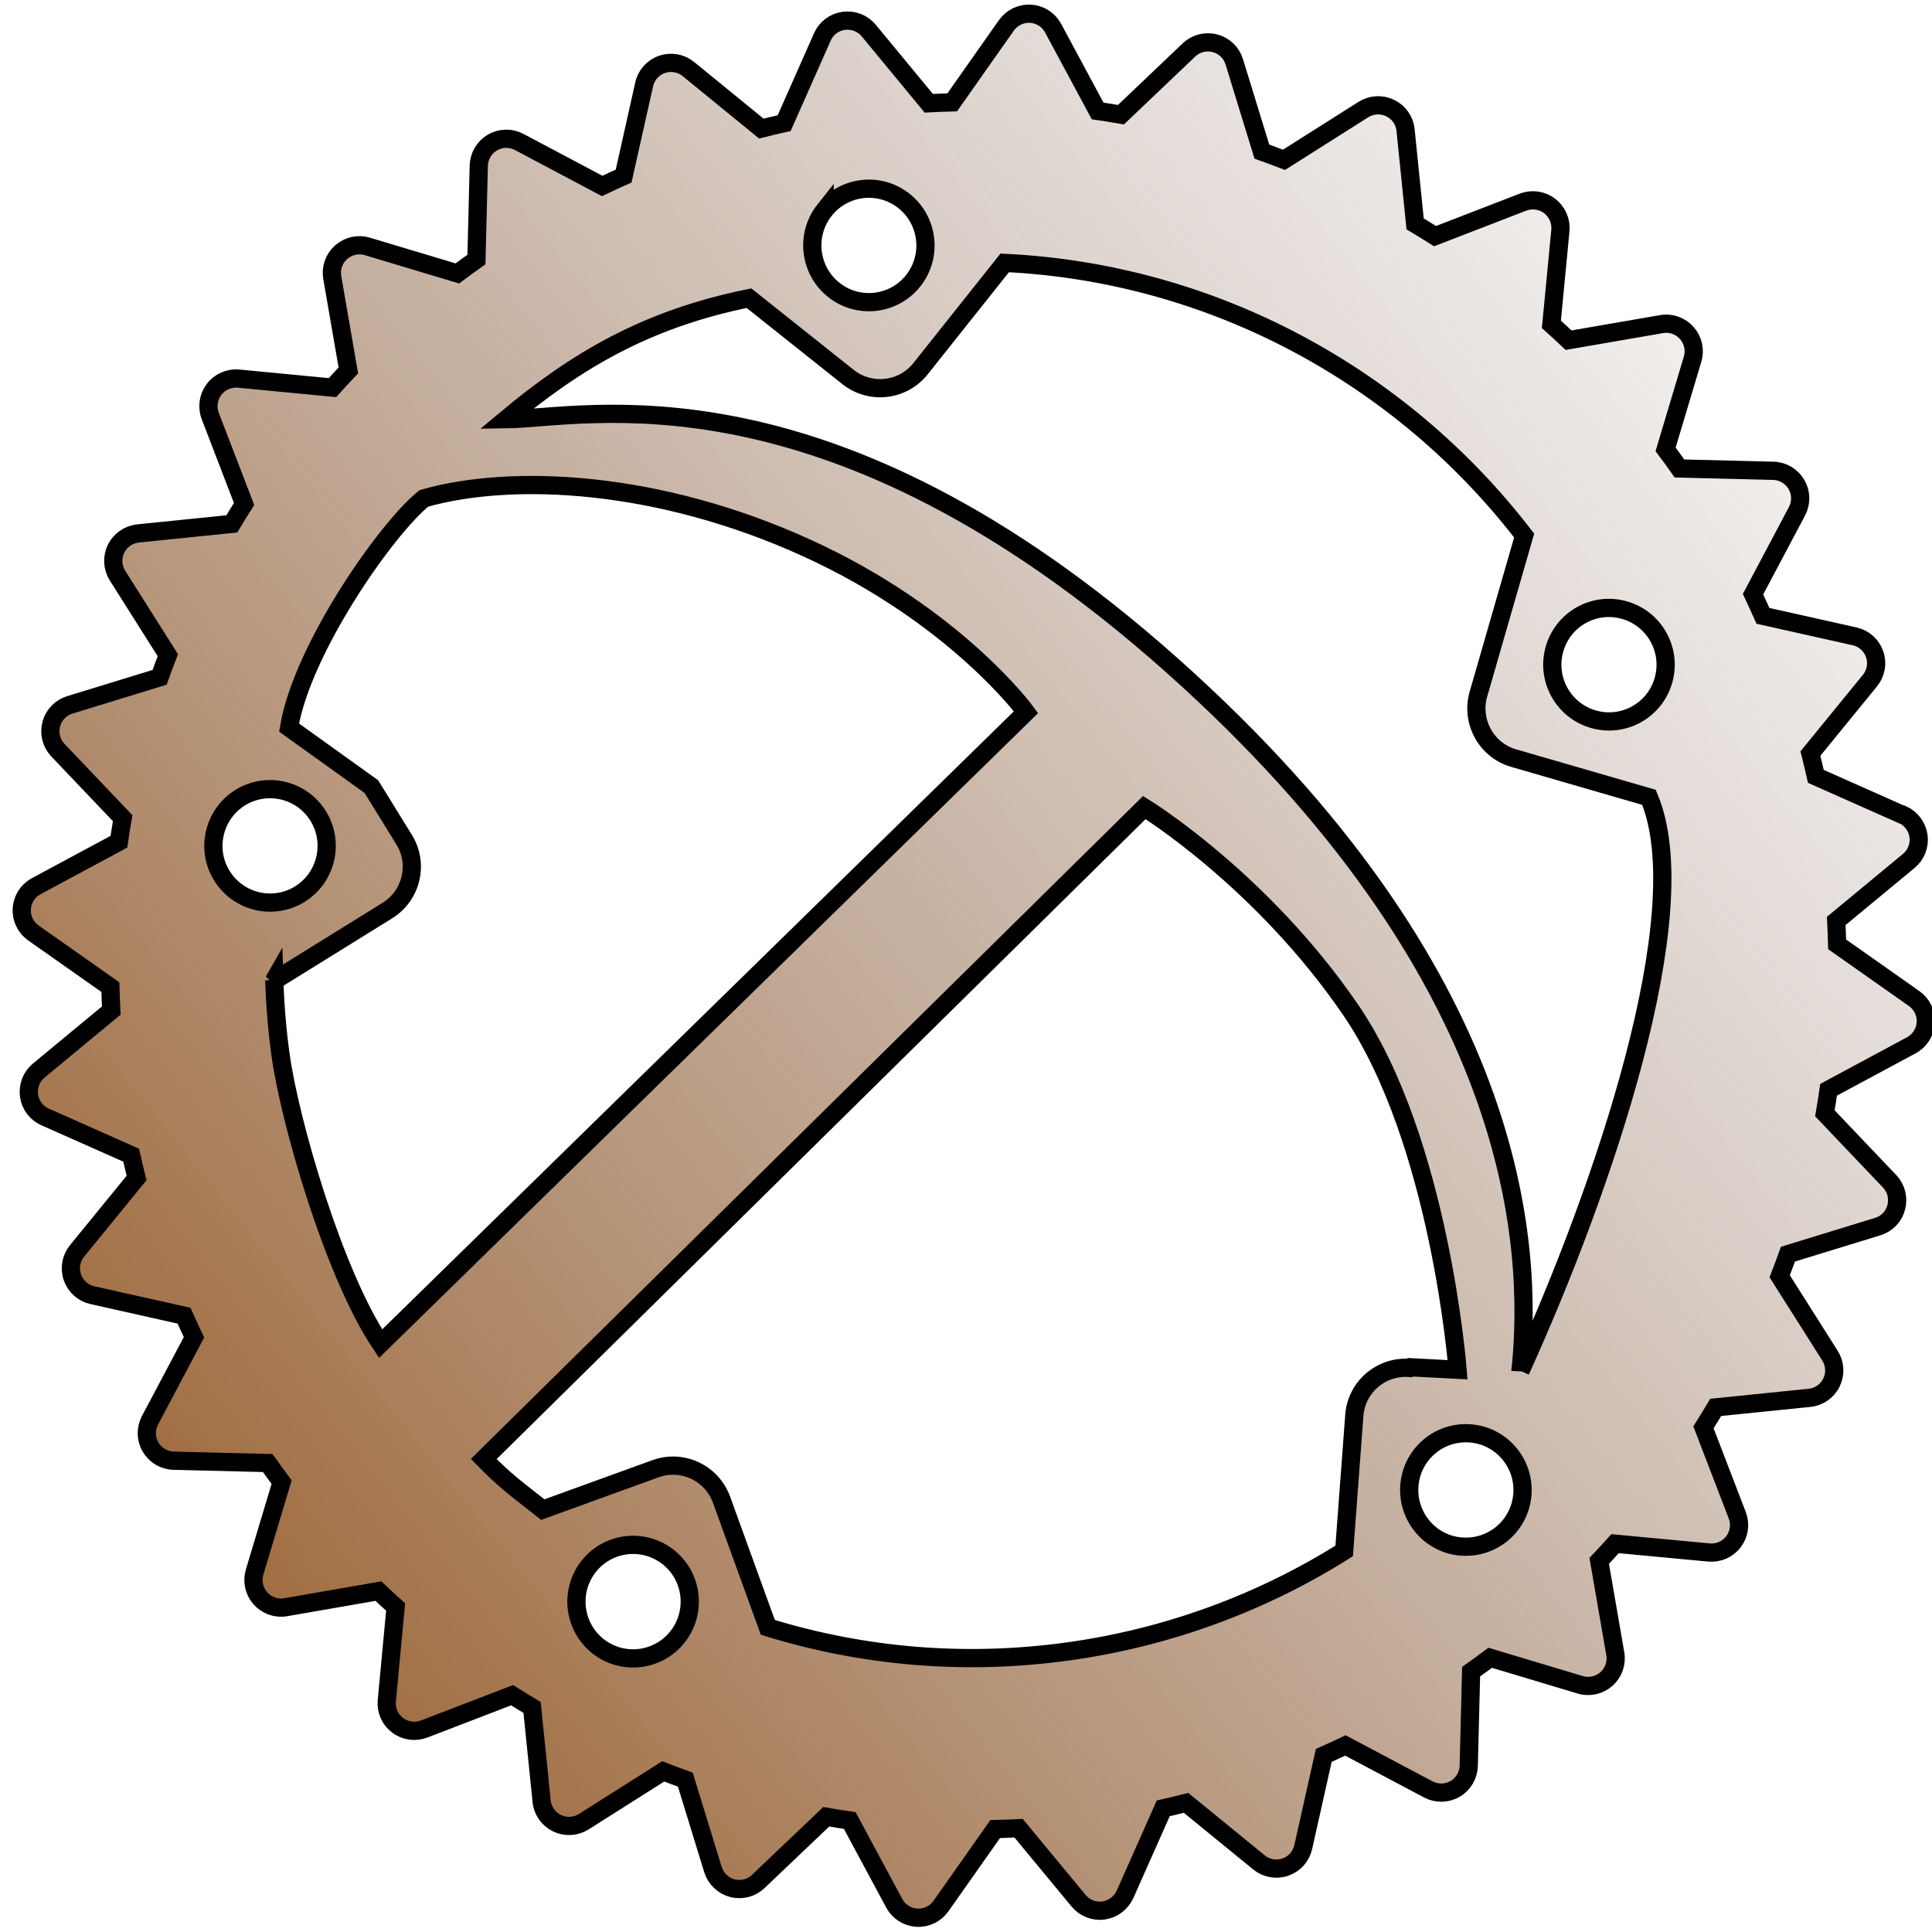
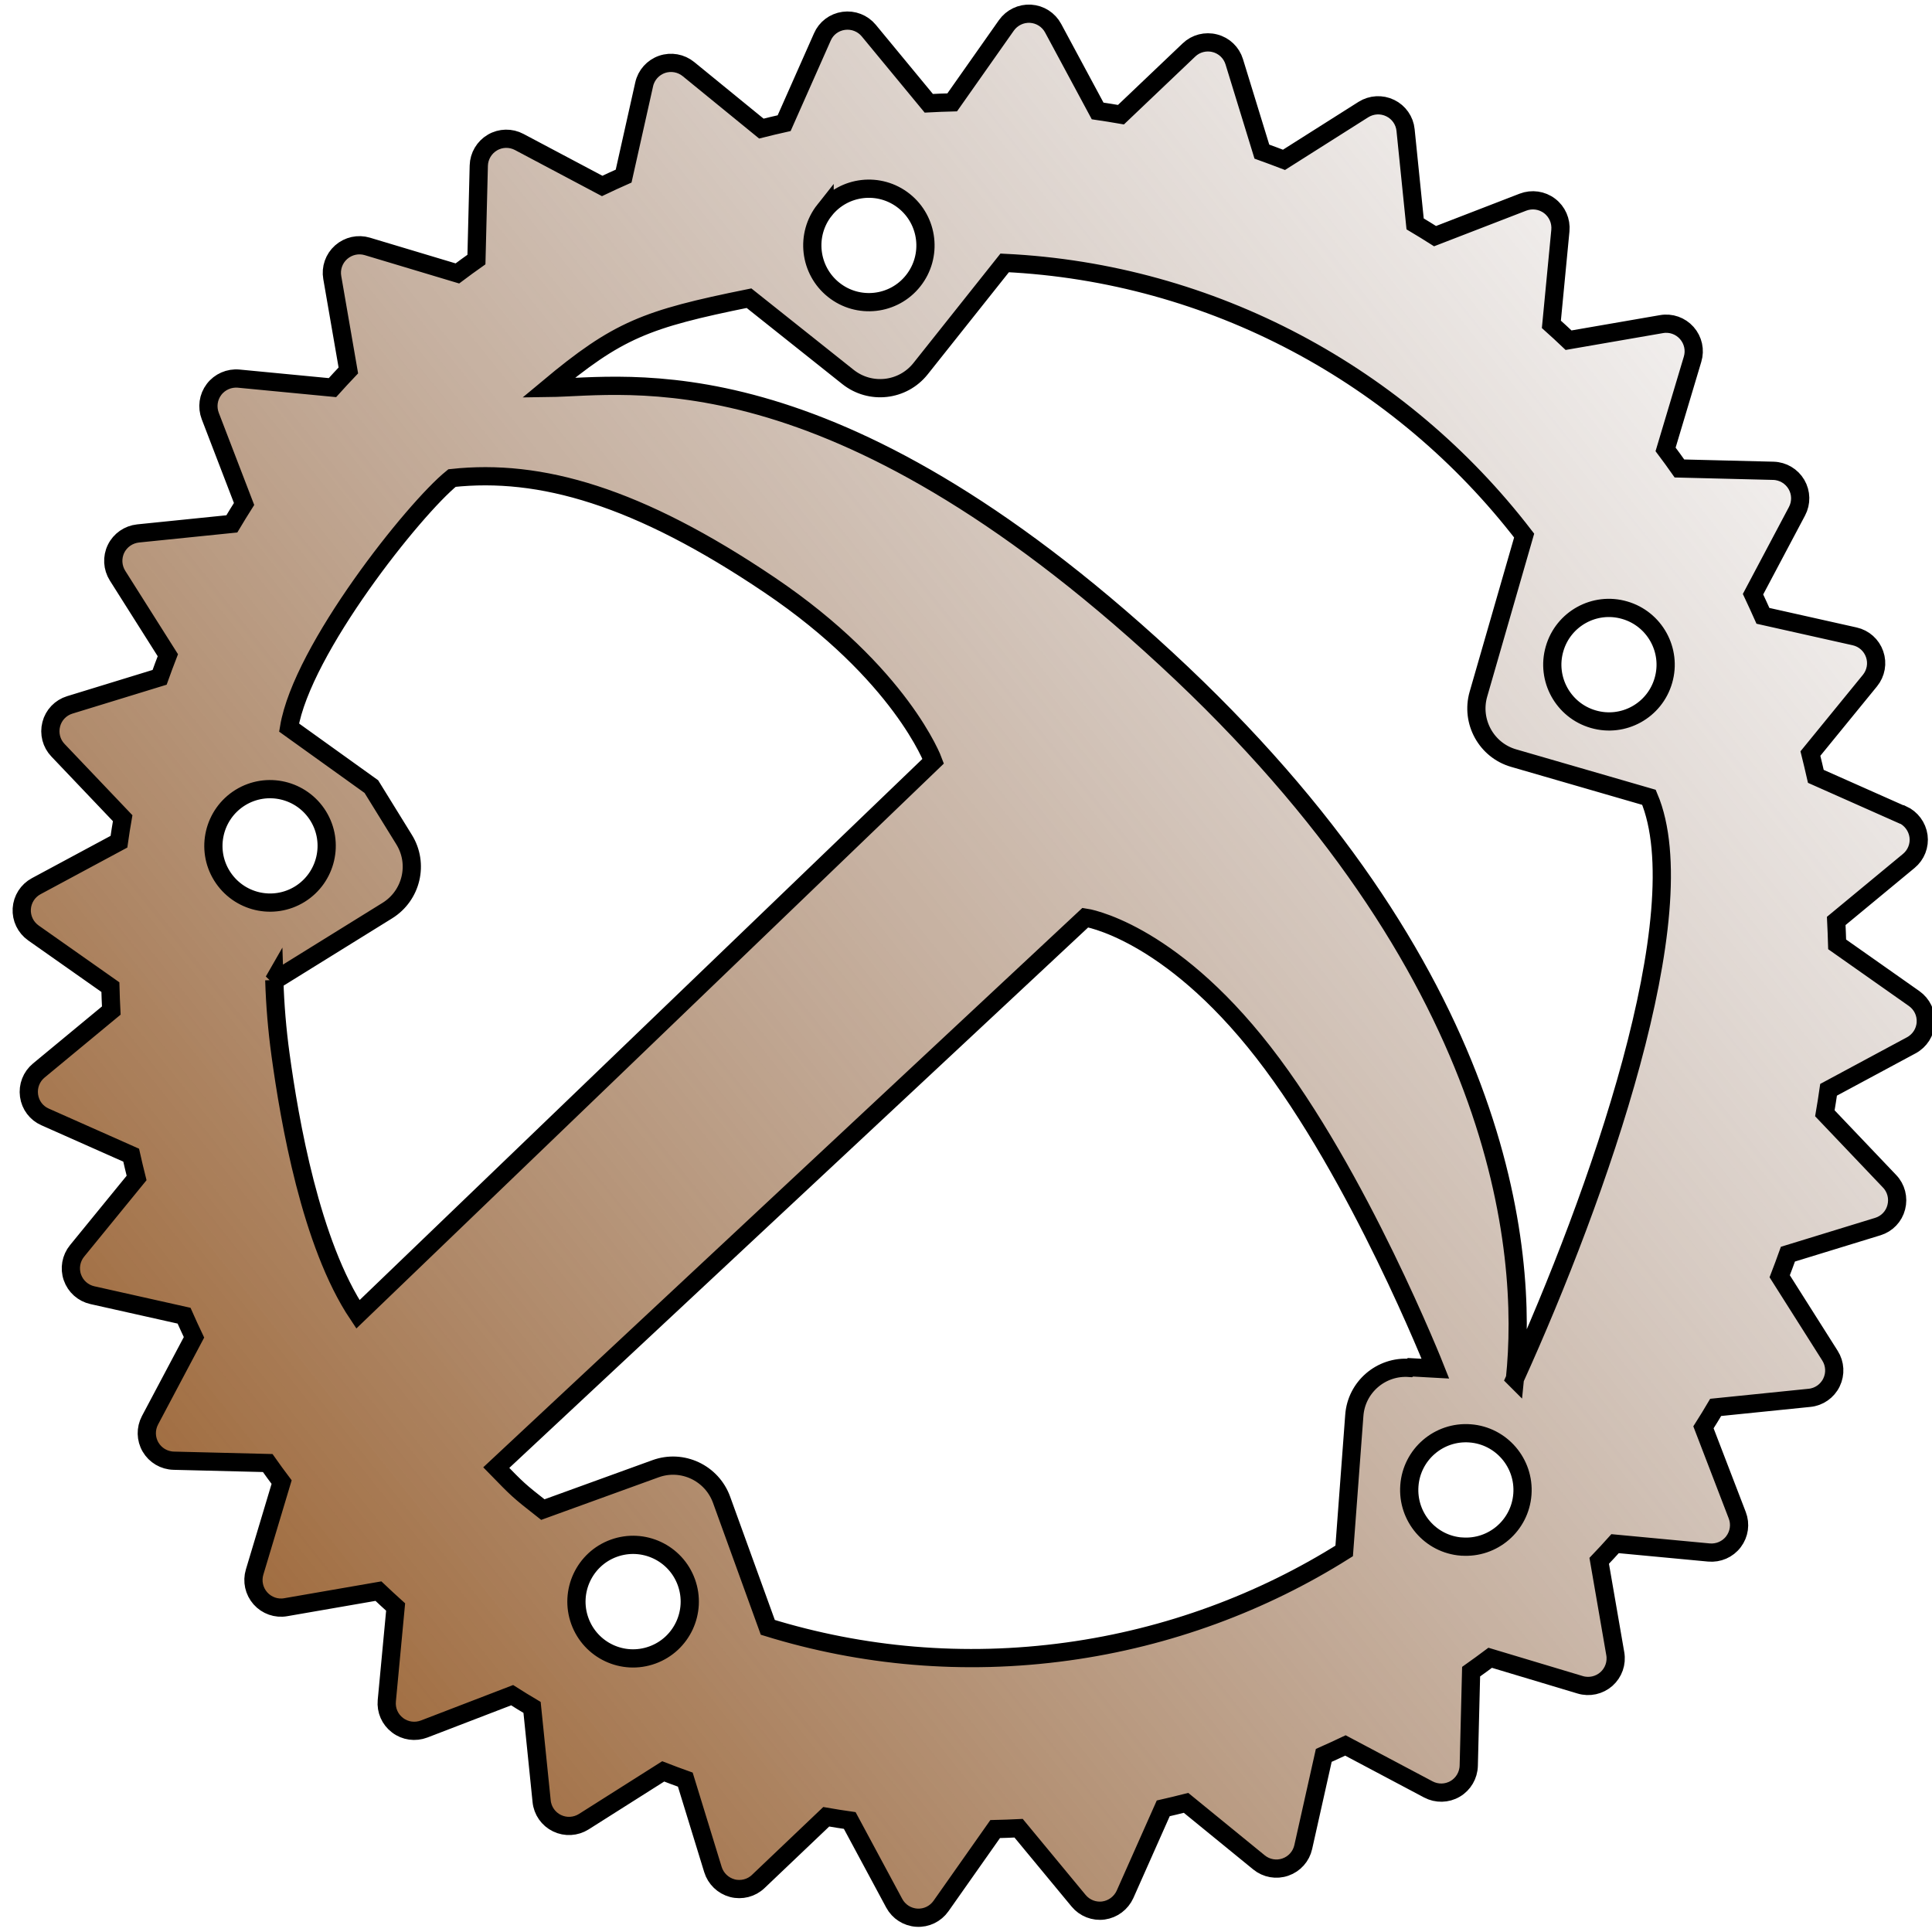
<svg xmlns="http://www.w3.org/2000/svg" xmlns:xlink="http://www.w3.org/1999/xlink" width="144px" height="144px" style="enable-background:new 0 0 144 144" version="1.1" viewBox="19 19 106 106" xml:space="preserve" id="svg8">
  <defs id="defs12">
    <linearGradient id="linearGradient8269">
      <stop style="stop-color:#000000;stop-opacity:1;" offset="0" id="stop8267" />
    </linearGradient>
    <linearGradient id="linearGradient7435">
      <stop style="stop-color:#95541a;stop-opacity:1" offset="0" id="stop7431" />
      <stop style="stop-color:#897670;stop-opacity:0" offset="1" id="stop7433" />
    </linearGradient>
    <linearGradient xlink:href="#linearGradient7435" id="linearGradient7437" x1="10.826" y1="104.977" x2="129.846" y2="33.854" gradientUnits="userSpaceOnUse" gradientTransform="rotate(-7.822709,72.4255,71.98)" />
  </defs>
-   <path d="m 123.346,63.692 -4.719,-2.097 c -0.095,-0.419 -0.195,-0.836 -0.298,-1.251 l 3.266,-4.002 c 0.332,-0.407 0.43,-0.955 0.257,-1.448 -0.17,-0.496 -0.586,-0.867 -1.097,-0.98 l -5.03,-1.126 c -0.177,-0.398 -0.359,-0.791 -0.545,-1.187 l 2.413,-4.551 c 0.246,-0.463 0.233,-1.019 -0.03,-1.47 -0.264,-0.451 -0.744,-0.735 -1.264,-0.749 l -5.155,-0.128 c -0.249,-0.355 -0.504,-0.704 -0.761,-1.046 l 1.48,-4.948 c 0.152,-0.503 0.032,-1.044 -0.317,-1.44 -0.348,-0.392 -0.871,-0.578 -1.389,-0.486 l -5.097,0.882 c -0.31,-0.295 -0.625,-0.585 -0.943,-0.87 l 0.494,-5.145 c 0.049,-0.523 -0.174,-1.036 -0.593,-1.352 -0.416,-0.316 -0.968,-0.395 -1.462,-0.206 l -4.821,1.864 c -0.361,-0.229 -0.726,-0.454 -1.094,-0.673 l -0.524,-5.147 c -0.051,-0.521 -0.372,-0.979 -0.843,-1.206 -0.473,-0.23 -1.027,-0.198 -1.473,0.082 l -4.355,2.758 c -0.404,-0.154 -0.808,-0.307 -1.213,-0.452 L 86.718,22.389 c -0.153,-0.5 -0.556,-0.887 -1.062,-1.015 -0.506,-0.133 -1.049,0.007 -1.423,0.367 l -3.731,3.551 c -0.426,-0.074 -0.853,-0.142 -1.28,-0.205 L 76.781,20.548 c -0.248,-0.463 -0.717,-0.762 -1.24,-0.794 -0.523,-0.03 -1.021,0.211 -1.325,0.638 l -2.973,4.224 c -0.427,0.011 -0.857,0.027 -1.285,0.05 L 66.665,20.678 c -0.333,-0.403 -0.852,-0.606 -1.375,-0.534 -0.523,0.072 -0.964,0.406 -1.171,0.884 l -2.096,4.729 c -0.419,0.093 -0.837,0.194 -1.251,0.298 l -4.002,-3.266 c -0.406,-0.33 -0.954,-0.427 -1.448,-0.257 -0.496,0.172 -0.867,0.586 -0.98,1.099 l -1.126,5.03 c -0.398,0.176 -0.791,0.358 -1.177,0.542 l -4.551,-2.413 c -0.463,-0.246 -1.021,-0.235 -1.47,0.03 -0.451,0.264 -0.735,0.745 -0.749,1.264 l -0.129,5.156 c -0.353,0.249 -0.702,0.504 -1.046,0.762 l -4.938,-1.482 c -0.502,-0.151 -1.044,-0.031 -1.44,0.318 -0.392,0.347 -0.577,0.874 -0.486,1.389 l 0.882,5.097 c -0.295,0.31 -0.585,0.625 -0.872,0.943 l -5.145,-0.494 c -0.522,-0.048 -1.036,0.176 -1.352,0.593 -0.318,0.418 -0.395,0.969 -0.206,1.462 l 1.854,4.823 c -0.228,0.36 -0.453,0.724 -0.672,1.092 l -5.146,0.525 c -0.518,0.056 -0.979,0.372 -1.206,0.843 -0.23,0.47 -0.198,1.027 0.082,1.473 l 2.76,4.365 c -0.155,0.402 -0.307,0.806 -0.452,1.213 l -4.93,1.513 c -0.501,0.154 -0.886,0.556 -1.015,1.062 -0.132,0.508 0.008,1.049 0.367,1.423 l 3.551,3.731 c -0.074,0.427 -0.143,0.855 -0.204,1.29 l -4.54,2.441 c -0.461,0.248 -0.76,0.717 -0.792,1.239 -0.031,0.523 0.21,1.021 0.638,1.325 l 4.224,2.973 c 0.011,0.427 0.028,0.857 0.05,1.285 l -3.979,3.292 c -0.403,0.333 -0.606,0.851 -0.534,1.375 0.072,0.524 0.406,0.964 0.884,1.171 l 4.719,2.097 c 0.094,0.419 0.194,0.836 0.298,1.251 l -3.266,4.002 c -0.331,0.406 -0.428,0.954 -0.257,1.448 0.171,0.496 0.586,0.866 1.097,0.98 l 5.03,1.126 c 0.176,0.398 0.358,0.792 0.545,1.187 l -2.413,4.551 c -0.245,0.464 -0.234,1.02 0.03,1.47 0.265,0.453 0.745,0.736 1.274,0.748 l 5.155,0.128 c 0.25,0.355 0.504,0.704 0.762,1.046 l -1.482,4.938 c -0.151,0.502 -0.031,1.044 0.318,1.44 0.349,0.393 0.876,0.578 1.389,0.486 l 5.087,-0.882 c 0.312,0.296 0.625,0.585 0.943,0.872 l -0.484,5.144 c -0.049,0.522 0.172,1.026 0.591,1.342 0.416,0.319 0.969,0.394 1.462,0.205 l 4.823,-1.854 c 0.362,0.231 0.726,0.453 1.094,0.671 l 0.525,5.146 c 0.051,0.521 0.372,0.979 0.843,1.206 0.47,0.229 1.026,0.197 1.472,-0.084 l 4.355,-2.758 c 0.403,0.157 0.807,0.307 1.213,0.452 l 1.515,4.93 c 0.154,0.502 0.556,0.889 1.063,1.025 0.506,0.133 1.049,-0.007 1.423,-0.366 l 3.731,-3.551 c 0.427,0.074 0.856,0.144 1.29,0.205 l 2.441,4.54 c 0.248,0.461 0.717,0.762 1.239,0.792 0.523,0.033 1.021,-0.209 1.325,-0.638 l 2.973,-4.224 c 0.428,-0.009 0.857,-0.027 1.286,-0.047 l 3.292,3.979 c 0.332,0.402 0.851,0.606 1.366,0.535 0.514,-0.071 0.964,-0.407 1.181,-0.885 l 2.097,-4.719 c 0.419,-0.096 0.836,-0.195 1.251,-0.301 l 4.002,3.266 c 0.406,0.332 0.954,0.43 1.448,0.257 0.496,-0.17 0.867,-0.587 0.98,-1.097 l 1.126,-5.03 c 0.398,-0.176 0.791,-0.359 1.187,-0.546 l 4.551,2.413 c 0.463,0.244 1.02,0.233 1.469,-0.031 0.452,-0.263 0.735,-0.745 0.748,-1.274 l 0.129,-5.156 c 0.353,-0.249 0.702,-0.506 1.046,-0.762 l 4.938,1.482 c 0.502,0.151 1.044,0.032 1.44,-0.316 0.392,-0.349 0.576,-0.874 0.486,-1.389 l -0.882,-5.097 c 0.295,-0.31 0.586,-0.622 0.871,-0.941 l 5.144,0.484 c 0.523,0.049 1.036,-0.172 1.352,-0.592 0.318,-0.418 0.395,-0.967 0.207,-1.452 l -1.854,-4.823 c 0.229,-0.362 0.454,-0.724 0.671,-1.094 l 5.147,-0.524 c 0.519,-0.05 0.979,-0.371 1.206,-0.843 0.23,-0.472 0.199,-1.028 -0.083,-1.472 l -2.758,-4.355 c 0.155,-0.404 0.307,-0.808 0.451,-1.213 l 4.93,-1.513 c 0.502,-0.153 0.887,-0.555 1.015,-1.062 0.132,-0.506 -0.006,-1.049 -0.367,-1.423 l -3.551,-3.731 c 0.073,-0.427 0.142,-0.855 0.204,-1.29 l 4.54,-2.441 c 0.461,-0.249 0.762,-0.717 0.792,-1.239 0.033,-0.523 -0.209,-1.021 -0.638,-1.325 l -4.224,-2.973 c -0.012,-0.427 -0.029,-0.857 -0.05,-1.285 l 3.979,-3.292 c 0.404,-0.332 0.606,-0.851 0.535,-1.366 -0.071,-0.514 -0.405,-0.964 -0.884,-1.181 z M 99.187,103.854 c -1.714,-0.13 -2.989,-1.628 -2.861,-3.342 0.127,-1.713 1.617,-2.998 3.33,-2.87 1.713,0.127 2.999,1.627 2.871,3.34 -0.128,1.713 -1.617,2.998 -3.33,2.87 z m -2.851,-9.803 c -1.56,-0.117 -2.924,1.054 -3.032,2.617 l -0.555,7.425 c -4.469,2.814 -9.642,4.757 -15.19,5.519 -5.706,0.784 -11.269,0.266 -16.433,-1.326 l -2.536,-7 C 58.057,99.815 56.435,99.048 54.965,99.583 l -6.182,2.242 c -1.346,-1.057 -2.044,-1.548 -3.242,-2.776 l 36.243,-35.742 c 0,0 6.43,3.942 11.328,11.112 4.898,7.17 5.859,19.733 5.859,19.733 L 96.387,94.016 Z M 54.794,109.802 c -1.615,0.587 -3.395,-0.248 -3.981,-1.866 -0.584,-1.615 0.247,-3.405 1.864,-3.991 1.616,-0.584 3.396,0.251 3.981,1.866 0.584,1.615 -0.248,3.405 -1.864,3.991 z M 36.458,63.769 c 0.903,1.461 0.452,3.38 -1.006,4.287 -1.461,0.904 -3.37,0.451 -4.277,-1.007 -0.907,-1.458 -0.452,-3.38 1.006,-4.287 1.461,-0.903 3.37,-0.451 4.277,1.007 z m -2.44,9.056 6.232,-3.864 c 1.33,-0.824 1.746,-2.572 0.918,-3.901 L 39.375,62.157 34.86,58.918 c 0.715,-4.299 5.315,-10.891 7.395,-12.574 4.836,-1.374 12.846,-1.001 21.017,2.724 8.171,3.725 12.023,9.006 12.023,9.006 L 39.882,92.722 C 37.289,88.849 34.887,80.478 34.392,76.872 34.203,75.495 34.091,74.128 34.049,72.771 Z m 68.405,21.389 C 103.161,87.165 102.262,72.404 83.315,55.517 64.367,38.63 51.133,41.948 46.762,42.003 c 3.821,-3.188 7.658,-5.493 13.333,-6.643 l 5.429,4.321 c 1.224,0.972 3.004,0.778 3.985,-0.455 l 4.613,-5.802 c 11.38,0.546 21.742,6.168 28.501,14.96 l -2.509,8.702 c -0.432,1.503 0.436,3.079 1.936,3.509 l 7.422,2.15 c 2.674,6.32 -2.507,21.458 -7.049,31.468 z M 64.242,30.528 c 1.066,-1.348 3.025,-1.566 4.363,-0.497 1.338,1.068 1.566,3.025 0.497,4.373 -1.066,1.348 -3.025,1.566 -4.363,0.496 -1.338,-1.068 -1.566,-3.025 -0.497,-4.373 z m 40.049,24.073 c 0.475,-1.65 2.196,-2.603 3.847,-2.123 1.65,0.476 2.604,2.206 2.125,3.857 -0.475,1.65 -2.196,2.603 -3.847,2.123 -1.65,-0.476 -2.604,-2.206 -2.125,-3.857 z" id="path6" style="fill:url(#linearGradient7437);fill-opacity:1;stroke:#000000;stroke-opacity:1" />
+   <path d="m 123.346,63.692 -4.719,-2.097 c -0.095,-0.419 -0.195,-0.836 -0.298,-1.251 l 3.266,-4.002 c 0.332,-0.407 0.43,-0.955 0.257,-1.448 -0.17,-0.496 -0.586,-0.867 -1.097,-0.98 l -5.03,-1.126 c -0.177,-0.398 -0.359,-0.791 -0.545,-1.187 l 2.413,-4.551 c 0.246,-0.463 0.233,-1.019 -0.03,-1.47 -0.264,-0.451 -0.744,-0.735 -1.264,-0.749 l -5.155,-0.128 c -0.249,-0.355 -0.504,-0.704 -0.761,-1.046 l 1.48,-4.948 c 0.152,-0.503 0.032,-1.044 -0.317,-1.44 -0.348,-0.392 -0.871,-0.578 -1.389,-0.486 l -5.097,0.882 c -0.31,-0.295 -0.625,-0.585 -0.943,-0.87 l 0.494,-5.145 c 0.049,-0.523 -0.174,-1.036 -0.593,-1.352 -0.416,-0.316 -0.968,-0.395 -1.462,-0.206 l -4.821,1.864 c -0.361,-0.229 -0.726,-0.454 -1.094,-0.673 l -0.524,-5.147 c -0.051,-0.521 -0.372,-0.979 -0.843,-1.206 -0.473,-0.23 -1.027,-0.198 -1.473,0.082 l -4.355,2.758 c -0.404,-0.154 -0.808,-0.307 -1.213,-0.452 L 86.718,22.389 c -0.153,-0.5 -0.556,-0.887 -1.062,-1.015 -0.506,-0.133 -1.049,0.007 -1.423,0.367 l -3.731,3.551 c -0.426,-0.074 -0.853,-0.142 -1.28,-0.205 L 76.781,20.548 c -0.248,-0.463 -0.717,-0.762 -1.24,-0.794 -0.523,-0.03 -1.021,0.211 -1.325,0.638 l -2.973,4.224 c -0.427,0.011 -0.857,0.027 -1.285,0.05 L 66.665,20.678 c -0.333,-0.403 -0.852,-0.606 -1.375,-0.534 -0.523,0.072 -0.964,0.406 -1.171,0.884 l -2.096,4.729 c -0.419,0.093 -0.837,0.194 -1.251,0.298 l -4.002,-3.266 c -0.406,-0.33 -0.954,-0.427 -1.448,-0.257 -0.496,0.172 -0.867,0.586 -0.98,1.099 l -1.126,5.03 c -0.398,0.176 -0.791,0.358 -1.177,0.542 l -4.551,-2.413 c -0.463,-0.246 -1.021,-0.235 -1.47,0.03 -0.451,0.264 -0.735,0.745 -0.749,1.264 l -0.129,5.156 c -0.353,0.249 -0.702,0.504 -1.046,0.762 l -4.938,-1.482 c -0.502,-0.151 -1.044,-0.031 -1.44,0.318 -0.392,0.347 -0.577,0.874 -0.486,1.389 l 0.882,5.097 c -0.295,0.31 -0.585,0.625 -0.872,0.943 l -5.145,-0.494 c -0.522,-0.048 -1.036,0.176 -1.352,0.593 -0.318,0.418 -0.395,0.969 -0.206,1.462 l 1.854,4.823 c -0.228,0.36 -0.453,0.724 -0.672,1.092 l -5.146,0.525 c -0.518,0.056 -0.979,0.372 -1.206,0.843 -0.23,0.47 -0.198,1.027 0.082,1.473 l 2.76,4.365 c -0.155,0.402 -0.307,0.806 -0.452,1.213 l -4.93,1.513 c -0.501,0.154 -0.886,0.556 -1.015,1.062 -0.132,0.508 0.008,1.049 0.367,1.423 l 3.551,3.731 c -0.074,0.427 -0.143,0.855 -0.204,1.29 l -4.54,2.441 c -0.461,0.248 -0.76,0.717 -0.792,1.239 -0.031,0.523 0.21,1.021 0.638,1.325 l 4.224,2.973 c 0.011,0.427 0.028,0.857 0.05,1.285 l -3.979,3.292 c -0.403,0.333 -0.606,0.851 -0.534,1.375 0.072,0.524 0.406,0.964 0.884,1.171 l 4.719,2.097 c 0.094,0.419 0.194,0.836 0.298,1.251 l -3.266,4.002 c -0.331,0.406 -0.428,0.954 -0.257,1.448 0.171,0.496 0.586,0.866 1.097,0.98 l 5.03,1.126 c 0.176,0.398 0.358,0.792 0.545,1.187 l -2.413,4.551 c -0.245,0.464 -0.234,1.02 0.03,1.47 0.265,0.453 0.745,0.736 1.274,0.748 l 5.155,0.128 c 0.25,0.355 0.504,0.704 0.762,1.046 l -1.482,4.938 c -0.151,0.502 -0.031,1.044 0.318,1.44 0.349,0.393 0.876,0.578 1.389,0.486 l 5.087,-0.882 c 0.312,0.296 0.625,0.585 0.943,0.872 l -0.484,5.144 c -0.049,0.522 0.172,1.026 0.591,1.342 0.416,0.319 0.969,0.394 1.462,0.205 l 4.823,-1.854 c 0.362,0.231 0.726,0.453 1.094,0.671 l 0.525,5.146 c 0.051,0.521 0.372,0.979 0.843,1.206 0.47,0.229 1.026,0.197 1.472,-0.084 l 4.355,-2.758 c 0.403,0.157 0.807,0.307 1.213,0.452 l 1.515,4.93 c 0.154,0.502 0.556,0.889 1.063,1.025 0.506,0.133 1.049,-0.007 1.423,-0.366 l 3.731,-3.551 c 0.427,0.074 0.856,0.144 1.29,0.205 l 2.441,4.54 c 0.248,0.461 0.717,0.762 1.239,0.792 0.523,0.033 1.021,-0.209 1.325,-0.638 l 2.973,-4.224 c 0.428,-0.009 0.857,-0.027 1.286,-0.047 l 3.292,3.979 c 0.332,0.402 0.851,0.606 1.366,0.535 0.514,-0.071 0.964,-0.407 1.181,-0.885 l 2.097,-4.719 c 0.419,-0.096 0.836,-0.195 1.251,-0.301 l 4.002,3.266 c 0.406,0.332 0.954,0.43 1.448,0.257 0.496,-0.17 0.867,-0.587 0.98,-1.097 l 1.126,-5.03 c 0.398,-0.176 0.791,-0.359 1.187,-0.546 l 4.551,2.413 c 0.463,0.244 1.02,0.233 1.469,-0.031 0.452,-0.263 0.735,-0.745 0.748,-1.274 l 0.129,-5.156 c 0.353,-0.249 0.702,-0.506 1.046,-0.762 l 4.938,1.482 c 0.502,0.151 1.044,0.032 1.44,-0.316 0.392,-0.349 0.576,-0.874 0.486,-1.389 l -0.882,-5.097 c 0.295,-0.31 0.586,-0.622 0.871,-0.941 l 5.144,0.484 c 0.523,0.049 1.036,-0.172 1.352,-0.592 0.318,-0.418 0.395,-0.967 0.207,-1.452 l -1.854,-4.823 c 0.229,-0.362 0.454,-0.724 0.671,-1.094 l 5.147,-0.524 c 0.519,-0.05 0.979,-0.371 1.206,-0.843 0.23,-0.472 0.199,-1.028 -0.083,-1.472 l -2.758,-4.355 c 0.155,-0.404 0.307,-0.808 0.451,-1.213 l 4.93,-1.513 c 0.502,-0.153 0.887,-0.555 1.015,-1.062 0.132,-0.506 -0.006,-1.049 -0.367,-1.423 l -3.551,-3.731 c 0.073,-0.427 0.142,-0.855 0.204,-1.29 l 4.54,-2.441 c 0.461,-0.249 0.762,-0.717 0.792,-1.239 0.033,-0.523 -0.209,-1.021 -0.638,-1.325 l -4.224,-2.973 c -0.012,-0.427 -0.029,-0.857 -0.05,-1.285 l 3.979,-3.292 c 0.404,-0.332 0.606,-0.851 0.535,-1.366 -0.071,-0.514 -0.405,-0.964 -0.884,-1.181 z M 99.187,103.854 c -1.714,-0.13 -2.989,-1.628 -2.861,-3.342 0.127,-1.713 1.617,-2.998 3.33,-2.87 1.713,0.127 2.999,1.627 2.871,3.34 -0.128,1.713 -1.617,2.998 -3.33,2.87 z m -2.851,-9.803 c -1.56,-0.117 -2.924,1.054 -3.032,2.617 l -0.555,7.425 c -4.469,2.814 -9.642,4.757 -15.19,5.519 -5.706,0.784 -11.269,0.266 -16.433,-1.326 l -2.536,-7 C 58.057,99.815 56.435,99.048 54.965,99.583 l -6.182,2.242 c -1.346,-1.057 -1.357,-1.075 -2.555,-2.304 L 78.549,69.344 c 0,0 4.529,0.652 9.77,7.392 5.241,6.74 9.436,17.356 9.436,17.356 l -1.368,-0.076 z M 54.794,109.802 c -1.615,0.587 -3.395,-0.248 -3.981,-1.866 -0.584,-1.615 0.247,-3.405 1.864,-3.991 1.616,-0.584 3.396,0.251 3.981,1.866 0.584,1.615 -0.248,3.405 -1.864,3.991 z M 36.458,63.769 c 0.903,1.461 0.452,3.38 -1.006,4.287 -1.461,0.904 -3.37,0.451 -4.277,-1.007 -0.907,-1.458 -0.452,-3.38 1.006,-4.287 1.461,-0.903 3.37,-0.451 4.277,1.007 z m -2.44,9.056 6.232,-3.864 c 1.33,-0.824 1.746,-2.572 0.918,-3.901 L 39.375,62.157 34.86,58.918 c 0.715,-4.299 6.861,-12.007 8.94,-13.69 4.836,-0.524 10.188,0.987 17.418,5.865 7.23,4.878 8.984,9.667 8.984,9.667 L 38.637,91.112 C 36.044,87.239 34.887,80.478 34.392,76.872 34.203,75.495 34.091,74.128 34.049,72.771 Z M 102.12,94.639 C 102.858,87.59 101.496,72.246 82.978,55.144 64.46,38.043 53.451,40.231 49.08,40.286 c 3.821,-3.188 5.34,-3.776 11.015,-4.926 l 5.429,4.321 c 1.224,0.972 3.004,0.778 3.985,-0.455 l 4.613,-5.802 c 11.38,0.546 21.742,6.168 28.501,14.96 l -2.509,8.702 c -0.432,1.503 0.436,3.079 1.936,3.509 l 7.422,2.15 c 2.674,6.32 -2.811,21.883 -7.353,31.893 z M 64.242,30.528 c 1.066,-1.348 3.025,-1.566 4.363,-0.497 1.338,1.068 1.566,3.025 0.497,4.373 -1.066,1.348 -3.025,1.566 -4.363,0.496 -1.338,-1.068 -1.566,-3.025 -0.497,-4.373 z m 40.049,24.073 c 0.475,-1.65 2.196,-2.603 3.847,-2.123 1.65,0.476 2.604,2.206 2.125,3.857 -0.475,1.65 -2.196,2.603 -3.847,2.123 -1.65,-0.476 -2.604,-2.206 -2.125,-3.857 z" id="path6" style="fill:url(#linearGradient7437);fill-opacity:1;stroke:#000000;stroke-opacity:1" />
</svg>
